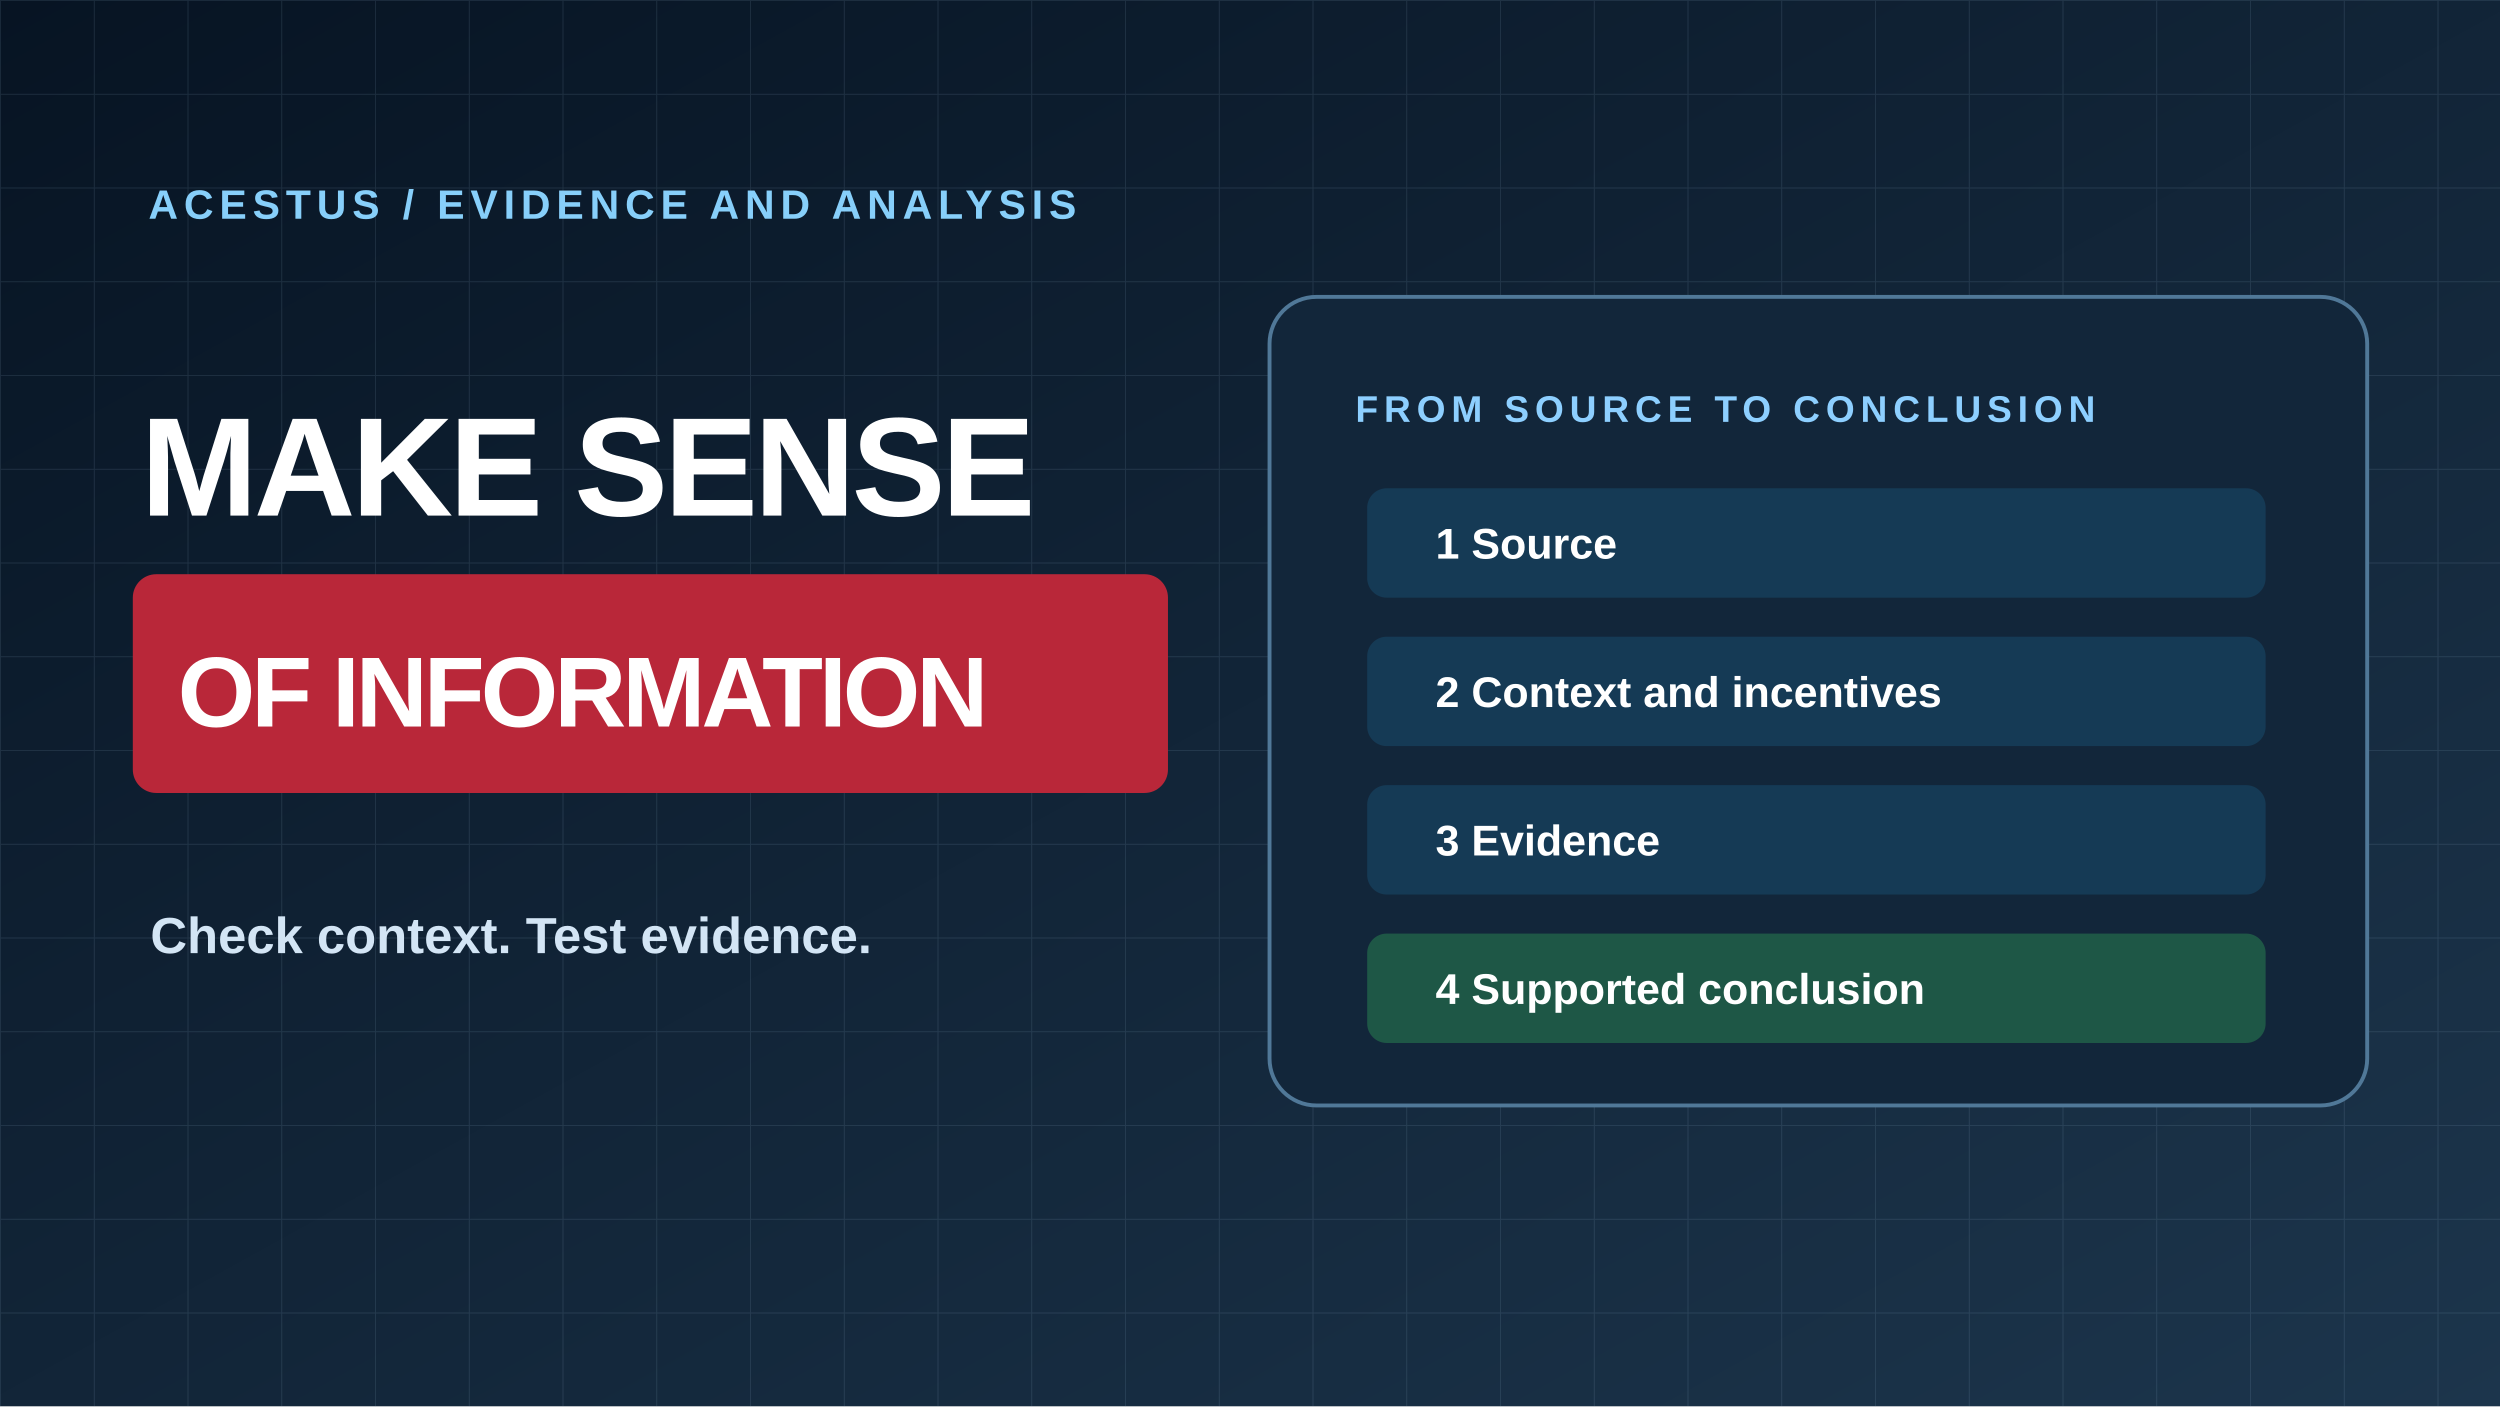
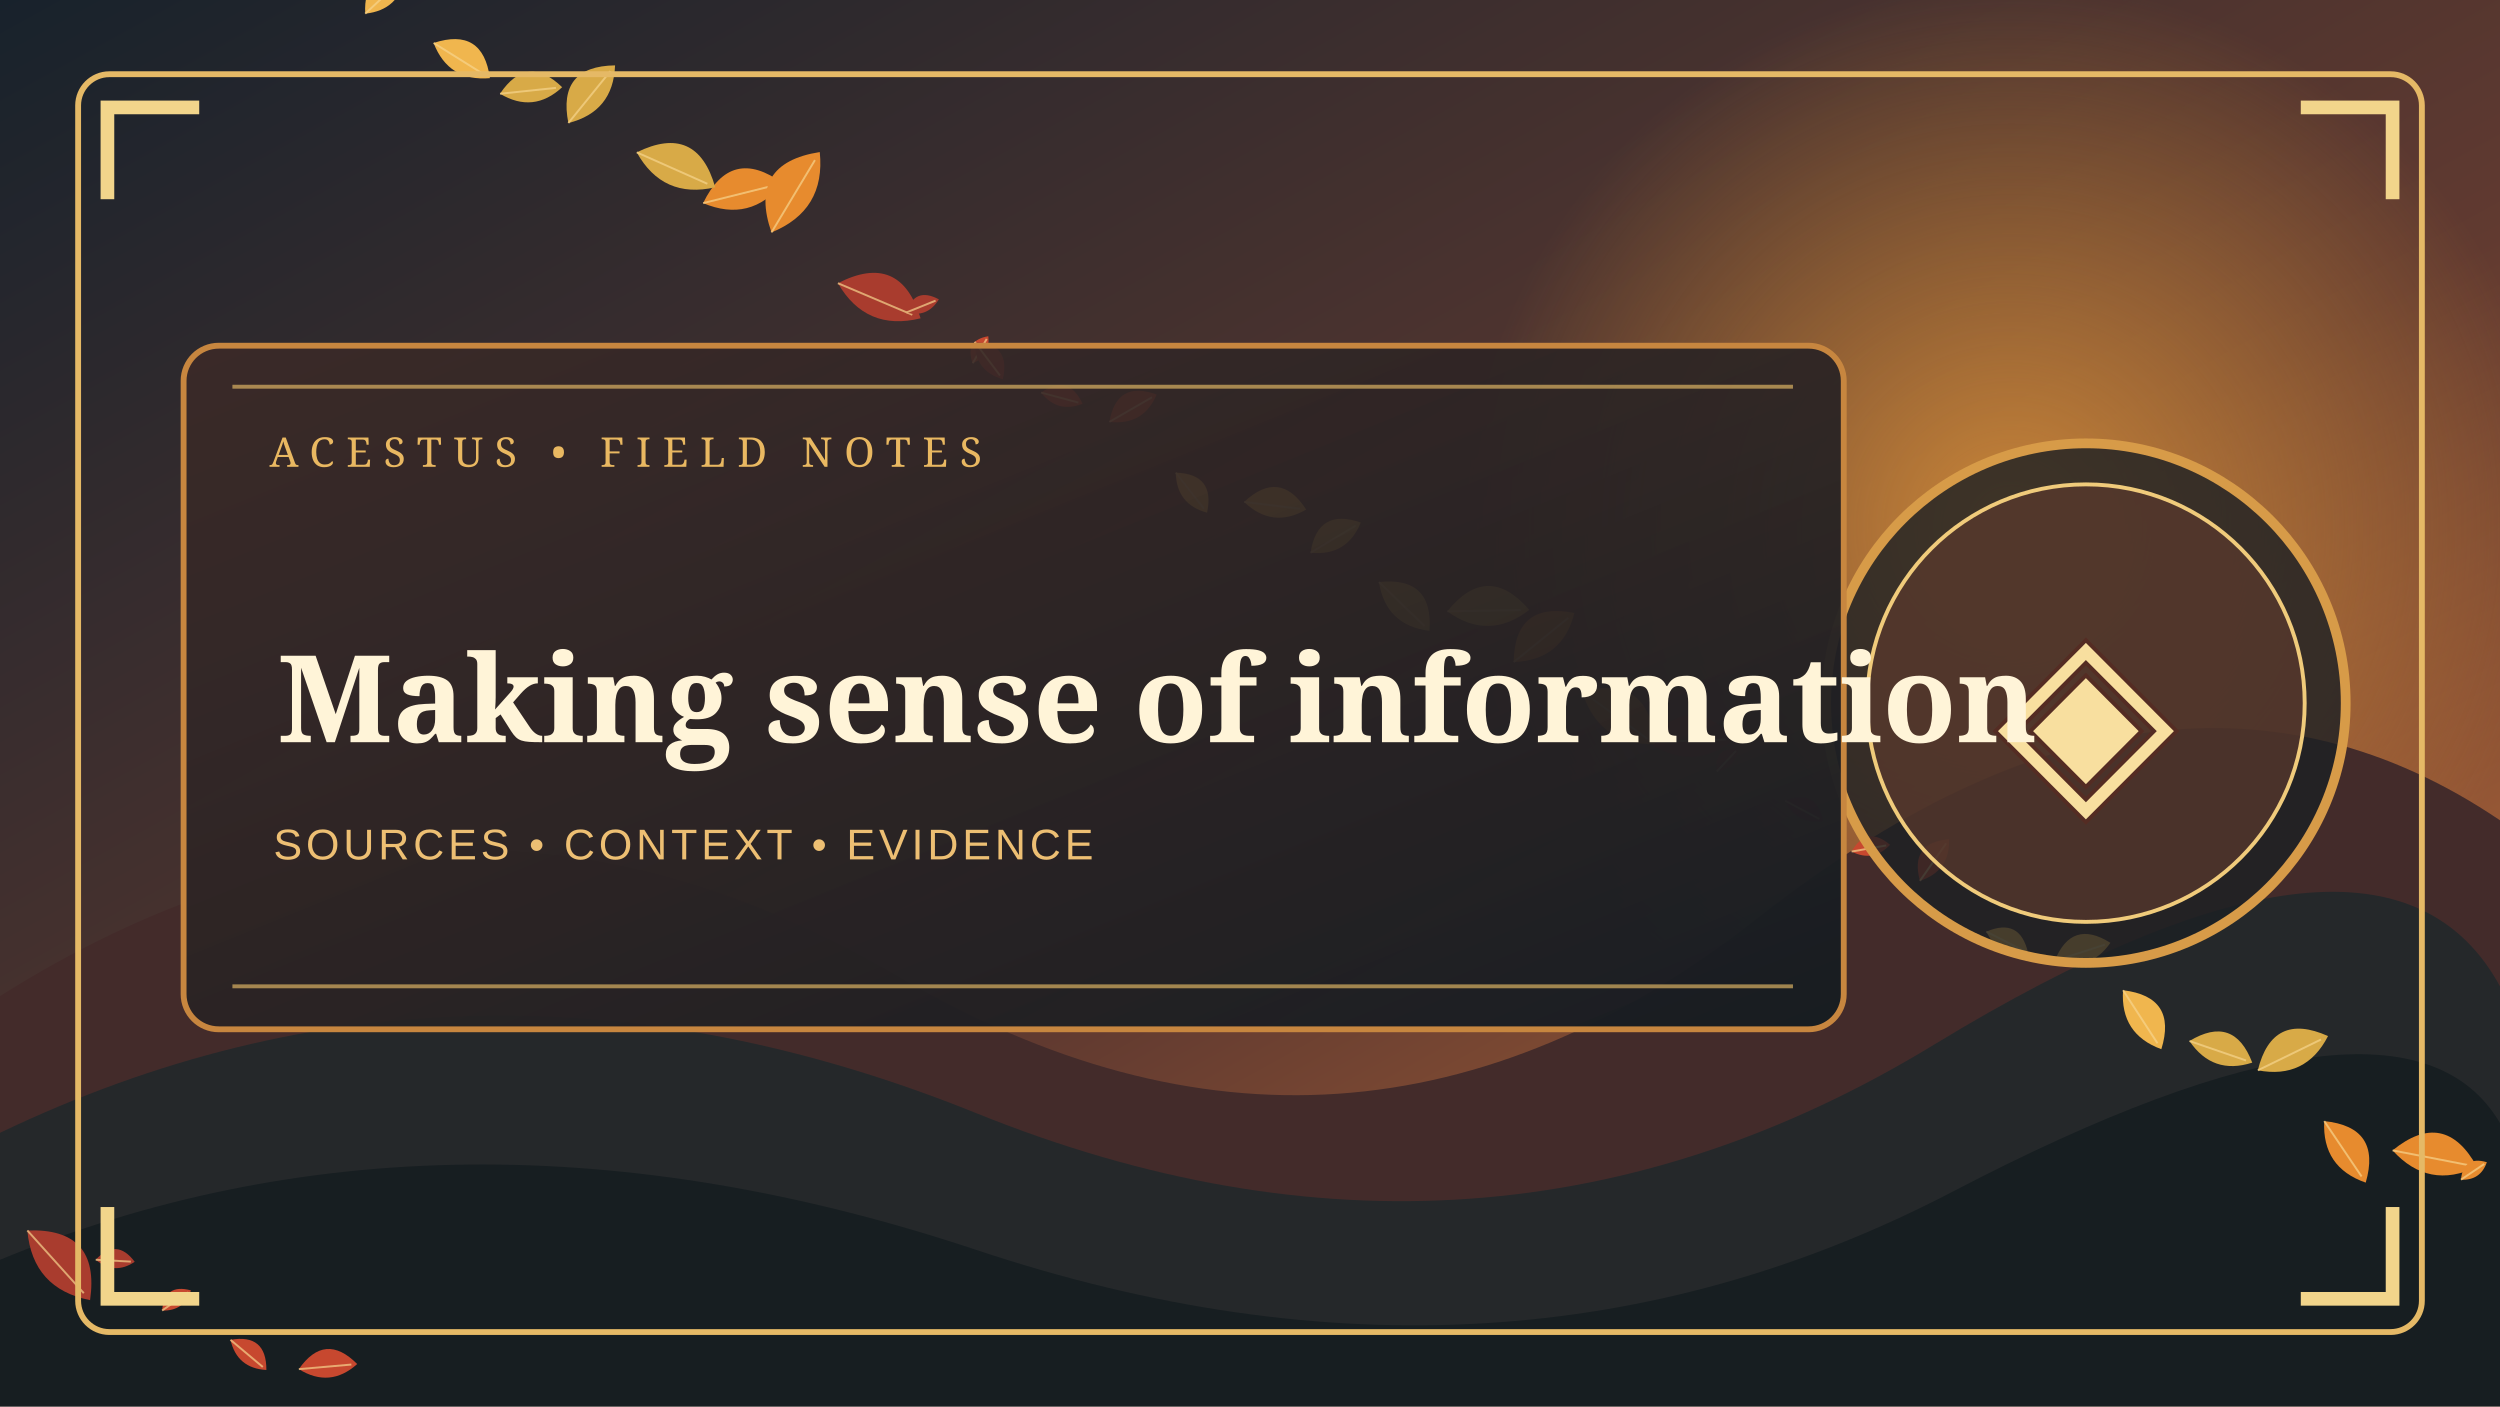
- <svg xmlns="http://www.w3.org/2000/svg" viewBox="0 0 1280 720" width="1280" height="720" role="img" aria-labelledby="title">
+ <svg xmlns="http://www.w3.org/2000/svg" width="1280" height="720" viewBox="0 0 1280 720">
  <defs>
-     <linearGradient id="background" x2="1" y2="1">
-       <stop stop-color="#071423" />
-       <stop offset="1" stop-color="#1c354c" />
+     <linearGradient id="sky" y2="1">
+       <stop stop-color="#18222c" />
+       <stop offset=".58" stop-color="#613a30" />
+       <stop offset="1" stop-color="#cb753a" />
    </linearGradient>
-     <pattern id="grid" width="48" height="48" patternUnits="userSpaceOnUse">
-       <path d="M48 0H0V48" fill="none" stroke="#a9c8e6" stroke-opacity=".12" />
-     </pattern>
+     <linearGradient id="panel" y2="1">
+       <stop stop-color="#3c2a27" stop-opacity=".87" />
+       <stop offset="1" stop-color="#161c21" stop-opacity=".98" />
+     </linearGradient>
+     <radialGradient id="sun">
+       <stop stop-color="#f6a63c" stop-opacity=".7" />
+       <stop offset="1" stop-color="#f6a63c" stop-opacity="0" />
+     </radialGradient>
  </defs>
-   <rect width="1280" height="720" fill="url(#background)" />
-   <rect width="1280" height="720" fill="url(#grid)" />
-   <g font-family="Arial, Helvetica, sans-serif" font-weight="700">
-     <text x="76" y="112" fill="#87cffa" font-size="21" letter-spacing="3">ACESTUS / EVIDENCE AND ANALYSIS</text>
-     <text x="72" y="264" fill="#fff" font-size="72" letter-spacing="-2">MAKE SENSE</text>
-     <rect x="68" y="294" width="530" height="112" rx="12" fill="#b92739" />
-     <text x="91" y="372" fill="#fff" font-size="51" letter-spacing="-2">OF INFORMATION</text>
-     <text x="77" y="488" fill="#d3e5f5" font-size="26">Check context. Test evidence.</text>
-     <rect x="650" y="152" width="562" height="414" rx="24" fill="#12263a" stroke="#507898" stroke-width="2" />
-     <text x="694" y="216" fill="#8dcfff" font-size="19" letter-spacing="3">FROM SOURCE TO CONCLUSION</text>
-     <rect x="700" y="250" width="460" height="56" rx="10" fill="#153a55" />
-     <text x="735" y="286" fill="#fff" font-size="22">1  Source</text>
-     <rect x="700" y="326" width="460" height="56" rx="10" fill="#153a55" />
-     <text x="735" y="362" fill="#fff" font-size="22">2  Context and incentives</text>
-     <rect x="700" y="402" width="460" height="56" rx="10" fill="#153a55" />
-     <text x="735" y="438" fill="#fff" font-size="22">3  Evidence</text>
-     <rect x="700" y="478" width="460" height="56" rx="10" fill="#1e5746" />
-     <text x="735" y="514" fill="#fff" font-size="22">4  Supported conclusion</text>
+   <rect width="1280" height="720" fill="url(#sky)" />
+   <circle cx="1030" cy="270" r="280" fill="url(#sun)" />
+   <path d="M0 510Q230 365 460 500T900 470T1280 420V720H0Z" fill="#432b2a" />
+   <path d="M0 580Q240 465 500 570T990 535T1280 505V720H0Z" fill="#25282a" />
+   <path d="M0 645Q230 550 500 640T1000 610T1280 575V720H0Z" fill="#171e21" />
+   <g transform="translate(498 186) rotate(-60)">
+     <path d="M0 0Q8 -9.6 16 0Q8 6 0 0" fill="#c7482f" />
+     <path d="M0 0l14.4 0" stroke="#f7d58d" stroke-opacity=".7" />
  </g>
+   <g transform="translate(671 283) rotate(-31)">
+     <path d="M0 0Q15 -18 30 0Q15 11.25 0 0" fill="#d8aa47" />
+     <path d="M0 0l27 0" stroke="#f7d58d" stroke-opacity=".7" />
+   </g>
+   <g transform="translate(844 380) rotate(-2)">
+     <path d="M0 0Q22 -26.4 44 0Q22 16.5 0 0" fill="#a93c2e" />
+     <path d="M0 0l39.6 0" stroke="#f7d58d" stroke-opacity=".7" />
+   </g>
+   <g transform="translate(1017 477) rotate(27)">
+     <path d="M0 0Q12 -14.4 24 0Q12 9 0 0" fill="#f0b64e" />
+     <path d="M0 0l21.6 0" stroke="#f7d58d" stroke-opacity=".7" />
+   </g>
+   <g transform="translate(1190 574) rotate(56)">
+     <path d="M0 0Q19 -22.8 38 0Q19 14.25 0 0" fill="#e78b2e" />
+     <path d="M0 0l34.2 0" stroke="#f7d58d" stroke-opacity=".7" />
+   </g>
+   <g transform="translate(83 671) rotate(-35)">
+     <path d="M0 0Q9 -10.8 18 0Q9 6.75 0 0" fill="#c7482f" />
+     <path d="M0 0l16.2 0" stroke="#f7d58d" stroke-opacity=".7" />
+   </g>
+   <g transform="translate(256 48) rotate(-6)">
+     <path d="M0 0Q16 -19.2 32 0Q16 12 0 0" fill="#d8aa47" />
+     <path d="M0 0l28.8 0" stroke="#f7d58d" stroke-opacity=".7" />
+   </g>
+   <g transform="translate(429 145) rotate(23)">
+     <path d="M0 0Q23 -27.6 46 0Q23 17.25 0 0" fill="#a93c2e" />
+     <path d="M0 0l41.4 0" stroke="#f7d58d" stroke-opacity=".7" />
+   </g>
+   <g transform="translate(602 242) rotate(52)">
+     <path d="M0 0Q13 -15.6 26 0Q13 9.75 0 0" fill="#f0b64e" />
+     <path d="M0 0l23.4 0" stroke="#f7d58d" stroke-opacity=".7" />
+   </g>
+   <g transform="translate(775 339) rotate(-39)">
+     <path d="M0 0Q20 -24 40 0Q20 15 0 0" fill="#e78b2e" />
+     <path d="M0 0l36 0" stroke="#f7d58d" stroke-opacity=".7" />
+   </g>
+   <g transform="translate(948 436) rotate(-10)">
+     <path d="M0 0Q10 -12 20 0Q10 7.5 0 0" fill="#c7482f" />
+     <path d="M0 0l18 0" stroke="#f7d58d" stroke-opacity=".7" />
+   </g>
+   <g transform="translate(1121 533) rotate(19)">
+     <path d="M0 0Q17 -20.4 34 0Q17 12.75 0 0" fill="#d8aa47" />
+     <path d="M0 0l30.6 0" stroke="#f7d58d" stroke-opacity=".7" />
+   </g>
+   <g transform="translate(14 630) rotate(48)">
+     <path d="M0 0Q24 -28.8 48 0Q24 18 0 0" fill="#a93c2e" />
+     <path d="M0 0l43.2 0" stroke="#f7d58d" stroke-opacity=".7" />
+   </g>
+   <g transform="translate(187 7) rotate(-43)">
+     <path d="M0 0Q14 -16.8 28 0Q14 10.5 0 0" fill="#f0b64e" />
+     <path d="M0 0l25.2 0" stroke="#f7d58d" stroke-opacity=".7" />
+   </g>
+   <g transform="translate(360 104) rotate(-14)">
+     <path d="M0 0Q21 -25.2 42 0Q21 15.75 0 0" fill="#e78b2e" />
+     <path d="M0 0l37.8 0" stroke="#f7d58d" stroke-opacity=".7" />
+   </g>
+   <g transform="translate(533 201) rotate(15)">
+     <path d="M0 0Q11 -13.2 22 0Q11 8.25 0 0" fill="#c7482f" />
+     <path d="M0 0l19.8 0" stroke="#f7d58d" stroke-opacity=".7" />
+   </g>
+   <g transform="translate(706 298) rotate(44)">
+     <path d="M0 0Q18 -21.6 36 0Q18 13.5 0 0" fill="#d8aa47" />
+     <path d="M0 0l32.4 0" stroke="#f7d58d" stroke-opacity=".7" />
+   </g>
+   <g transform="translate(879 395) rotate(-47)">
+     <path d="M0 0Q8 -9.6 16 0Q8 6 0 0" fill="#a93c2e" />
+     <path d="M0 0l14.4 0" stroke="#f7d58d" stroke-opacity=".7" />
+   </g>
+   <g transform="translate(1052 492) rotate(-18)">
+     <path d="M0 0Q15 -18 30 0Q15 11.25 0 0" fill="#f0b64e" />
+     <path d="M0 0l27 0" stroke="#f7d58d" stroke-opacity=".7" />
+   </g>
+   <g transform="translate(1225 589) rotate(11)">
+     <path d="M0 0Q22 -26.4 44 0Q22 16.5 0 0" fill="#e78b2e" />
+     <path d="M0 0l39.6 0" stroke="#f7d58d" stroke-opacity=".7" />
+   </g>
+   <g transform="translate(118 686) rotate(40)">
+     <path d="M0 0Q12 -14.4 24 0Q12 9 0 0" fill="#c7482f" />
+     <path d="M0 0l21.6 0" stroke="#f7d58d" stroke-opacity=".7" />
+   </g>
+   <g transform="translate(291 63) rotate(-51)">
+     <path d="M0 0Q19 -22.8 38 0Q19 14.25 0 0" fill="#d8aa47" />
+     <path d="M0 0l34.2 0" stroke="#f7d58d" stroke-opacity=".7" />
+   </g>
+   <g transform="translate(464 160) rotate(-22)">
+     <path d="M0 0Q9 -10.8 18 0Q9 6.75 0 0" fill="#a93c2e" />
+     <path d="M0 0l16.2 0" stroke="#f7d58d" stroke-opacity=".7" />
+   </g>
+   <g transform="translate(637 257) rotate(7)">
+     <path d="M0 0Q16 -19.2 32 0Q16 12 0 0" fill="#f0b64e" />
+     <path d="M0 0l28.8 0" stroke="#f7d58d" stroke-opacity=".7" />
+   </g>
+   <g transform="translate(810 354) rotate(36)">
+     <path d="M0 0Q23 -27.6 46 0Q23 17.25 0 0" fill="#e78b2e" />
+     <path d="M0 0l41.4 0" stroke="#f7d58d" stroke-opacity=".7" />
+   </g>
+   <g transform="translate(983 451) rotate(-55)">
+     <path d="M0 0Q13 -15.6 26 0Q13 9.75 0 0" fill="#c7482f" />
+     <path d="M0 0l23.4 0" stroke="#f7d58d" stroke-opacity=".7" />
+   </g>
+   <g transform="translate(1156 548) rotate(-26)">
+     <path d="M0 0Q20 -24 40 0Q20 15 0 0" fill="#d8aa47" />
+     <path d="M0 0l36 0" stroke="#f7d58d" stroke-opacity=".7" />
+   </g>
+   <g transform="translate(49 645) rotate(3)">
+     <path d="M0 0Q10 -12 20 0Q10 7.5 0 0" fill="#a93c2e" />
+     <path d="M0 0l18 0" stroke="#f7d58d" stroke-opacity=".7" />
+   </g>
+   <g transform="translate(222 22) rotate(32)">
+     <path d="M0 0Q17 -20.4 34 0Q17 12.75 0 0" fill="#f0b64e" />
+     <path d="M0 0l30.6 0" stroke="#f7d58d" stroke-opacity=".7" />
+   </g>
+   <g transform="translate(395 119) rotate(-59)">
+     <path d="M0 0Q24 -28.8 48 0Q24 18 0 0" fill="#e78b2e" />
+     <path d="M0 0l43.2 0" stroke="#f7d58d" stroke-opacity=".7" />
+   </g>
+   <g transform="translate(568 216) rotate(-30)">
+     <path d="M0 0Q14 -16.8 28 0Q14 10.5 0 0" fill="#c7482f" />
+     <path d="M0 0l25.2 0" stroke="#f7d58d" stroke-opacity=".7" />
+   </g>
+   <g transform="translate(741 313) rotate(-1)">
+     <path d="M0 0Q21 -25.2 42 0Q21 15.75 0 0" fill="#d8aa47" />
+     <path d="M0 0l37.8 0" stroke="#f7d58d" stroke-opacity=".7" />
+   </g>
+   <g transform="translate(914 410) rotate(28)">
+     <path d="M0 0Q11 -13.2 22 0Q11 8.25 0 0" fill="#a93c2e" />
+     <path d="M0 0l19.8 0" stroke="#f7d58d" stroke-opacity=".7" />
+   </g>
+   <g transform="translate(1087 507) rotate(57)">
+     <path d="M0 0Q18 -21.6 36 0Q18 13.5 0 0" fill="#f0b64e" />
+     <path d="M0 0l32.4 0" stroke="#f7d58d" stroke-opacity=".7" />
+   </g>
+   <g transform="translate(1260 604) rotate(-34)">
+     <path d="M0 0Q8 -9.6 16 0Q8 6 0 0" fill="#e78b2e" />
+     <path d="M0 0l14.4 0" stroke="#f7d58d" stroke-opacity=".7" />
+   </g>
+   <g transform="translate(153 701) rotate(-5)">
+     <path d="M0 0Q15 -18 30 0Q15 11.25 0 0" fill="#c7482f" />
+     <path d="M0 0l27 0" stroke="#f7d58d" stroke-opacity=".7" />
+   </g>
+   <g transform="translate(326 78) rotate(24)">
+     <path d="M0 0Q22 -26.4 44 0Q22 16.5 0 0" fill="#d8aa47" />
+     <path d="M0 0l39.6 0" stroke="#f7d58d" stroke-opacity=".7" />
+   </g>
+   <g transform="translate(499 175) rotate(53)">
+     <path d="M0 0Q12 -14.4 24 0Q12 9 0 0" fill="#a93c2e" />
+     <path d="M0 0l21.6 0" stroke="#f7d58d" stroke-opacity=".7" />
+   </g>
+   <rect x="40" y="38" width="1200" height="644" rx="16" fill="none" stroke="#e5b966" stroke-width="3" />
+   <path d="M55 102V55h47M1178 55h47v47M55 618v47h47M1178 665h47v-47" fill="none" stroke="#f2d58b" stroke-width="7" />
+   <circle cx="1068" cy="360" r="133" fill="#1c2024" fill-opacity=".8" stroke="#d79b48" stroke-width="5" />
+   <circle cx="1068" cy="360" r="112" fill="#5c392d" fill-opacity=".7" stroke="#f0cb7b" stroke-width="2" />
+   <text x="1068" y="405" text-anchor="middle" font-family="Georgia,serif" font-size="118" fill="#f8df9f" stroke="#542c23" stroke-width="4" paint-order="stroke">◈</text>
+   <rect x="94" y="177" width="850" height="350" rx="18" fill="url(#panel)" stroke="#c7863f" stroke-width="3" />
+   <path d="M119 198H918M119 505H918" stroke="#e7bb68" stroke-opacity=".65" stroke-width="2" />
+   <text x="138" y="239" fill="#e9b861" font-family="Georgia,serif" font-size="21" letter-spacing="6">ACESTUS • FIELD NOTES</text>
+   <text x="142" y="380" fill="#fff4d8" font-family="Georgia,serif" font-size="62" font-weight="bold">Making sense of information</text>
+   <text x="140" y="440" fill="#edbf73" font-family="Arial,sans-serif" font-size="22" letter-spacing="2">SOURCES • CONTEXT • EVIDENCE</text>
</svg>
